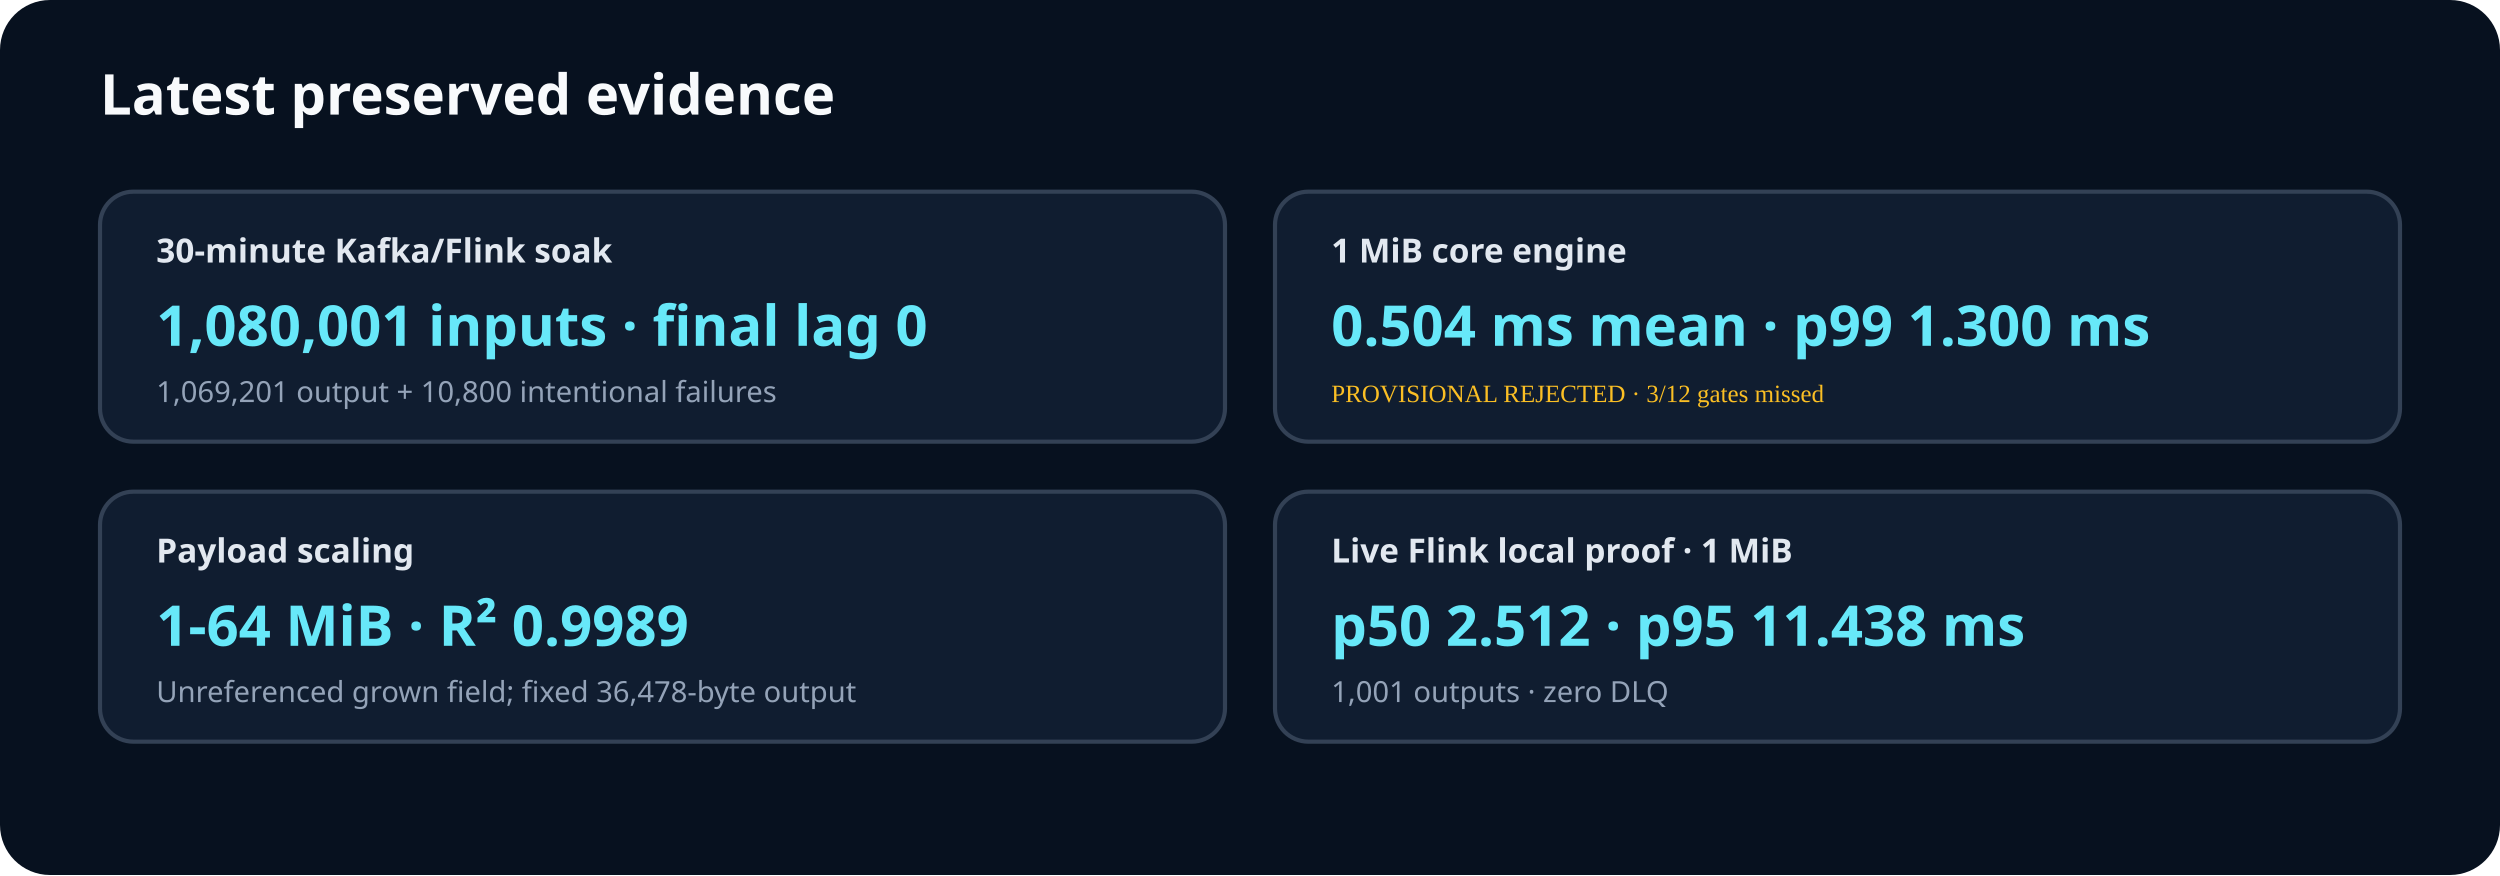
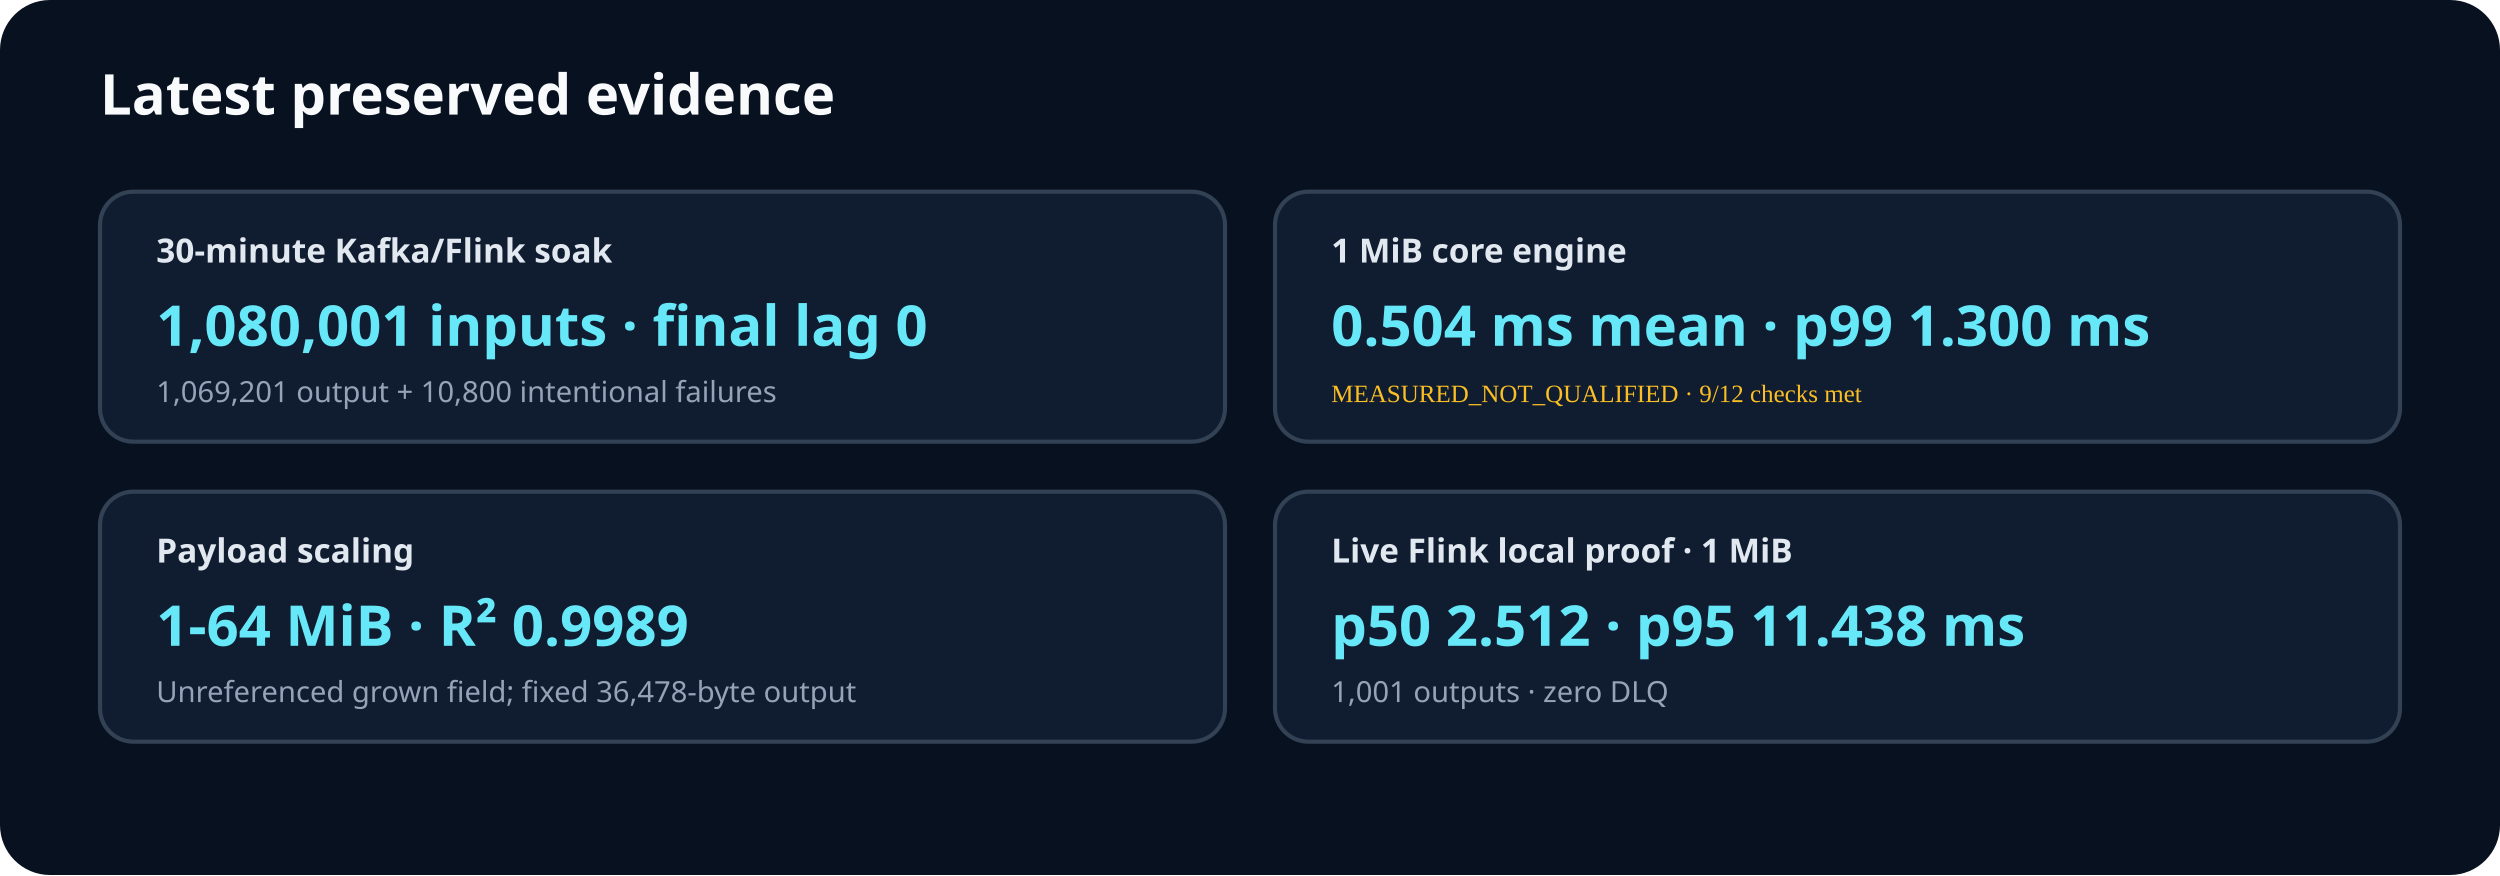
<svg xmlns="http://www.w3.org/2000/svg" width="1200" height="420" viewBox="0 0 1200 420" role="img" aria-labelledby="title desc">
  <rect width="1200" height="420" rx="24" fill="#07111f" />
  <style>.h{font:700 27px system-ui;fill:#f8fafc}.n{font:700 27px system-ui;fill:#67e8f9}.t{font:600 16px system-ui;fill:#e2e8f0}.s{font:14px system-ui;fill:#94a3b8}.b{fill:#101d30;stroke:#334155;stroke-width:2}.warn{fill:#fbbf24}</style>
  <text x="48" y="55" class="h">Latest preserved evidence</text>
  <rect x="48" y="92" width="540" height="120" rx="16" class="b" />
  <text x="75" y="126" class="t">30-minute Kafka/Flink soak</text>
  <text x="75" y="166" class="n">1,080,001 inputs · final lag 0</text>
  <text x="75" y="193" class="s">1,069,201 output + 10,800 intentional failures</text>
  <rect x="612" y="92" width="540" height="120" rx="16" class="b" />
  <text x="639" y="126" class="t">1 MiB core engine</text>
  <text x="639" y="166" class="n">0.504 ms mean · p99 1.300 ms</text>
-   <text x="639" y="193" class="warn">PROVISIONAL REJECTED · 3/12 gates missed</text>
+   <text x="639" y="193" class="warn">MEASURED_NOT_QUALIFIED · 9/12 checks met</text>
  <rect x="48" y="236" width="540" height="120" rx="16" class="b" />
  <text x="75" y="270" class="t">Payload scaling</text>
  <text x="75" y="310" class="n">1-64 MiB · R² 0.9989</text>
  <text x="75" y="337" class="s">Unreferenced grown field; fixed 36,478-byte output</text>
  <rect x="612" y="236" width="540" height="120" rx="16" class="b" />
  <text x="639" y="270" class="t">Live Flink local proof · 1 MiB</text>
  <text x="639" y="310" class="n">p50 2.512 · p95 11.438 ms</text>
  <text x="639" y="337" class="s">1,001 outputs · zero DLQ</text>
</svg>
